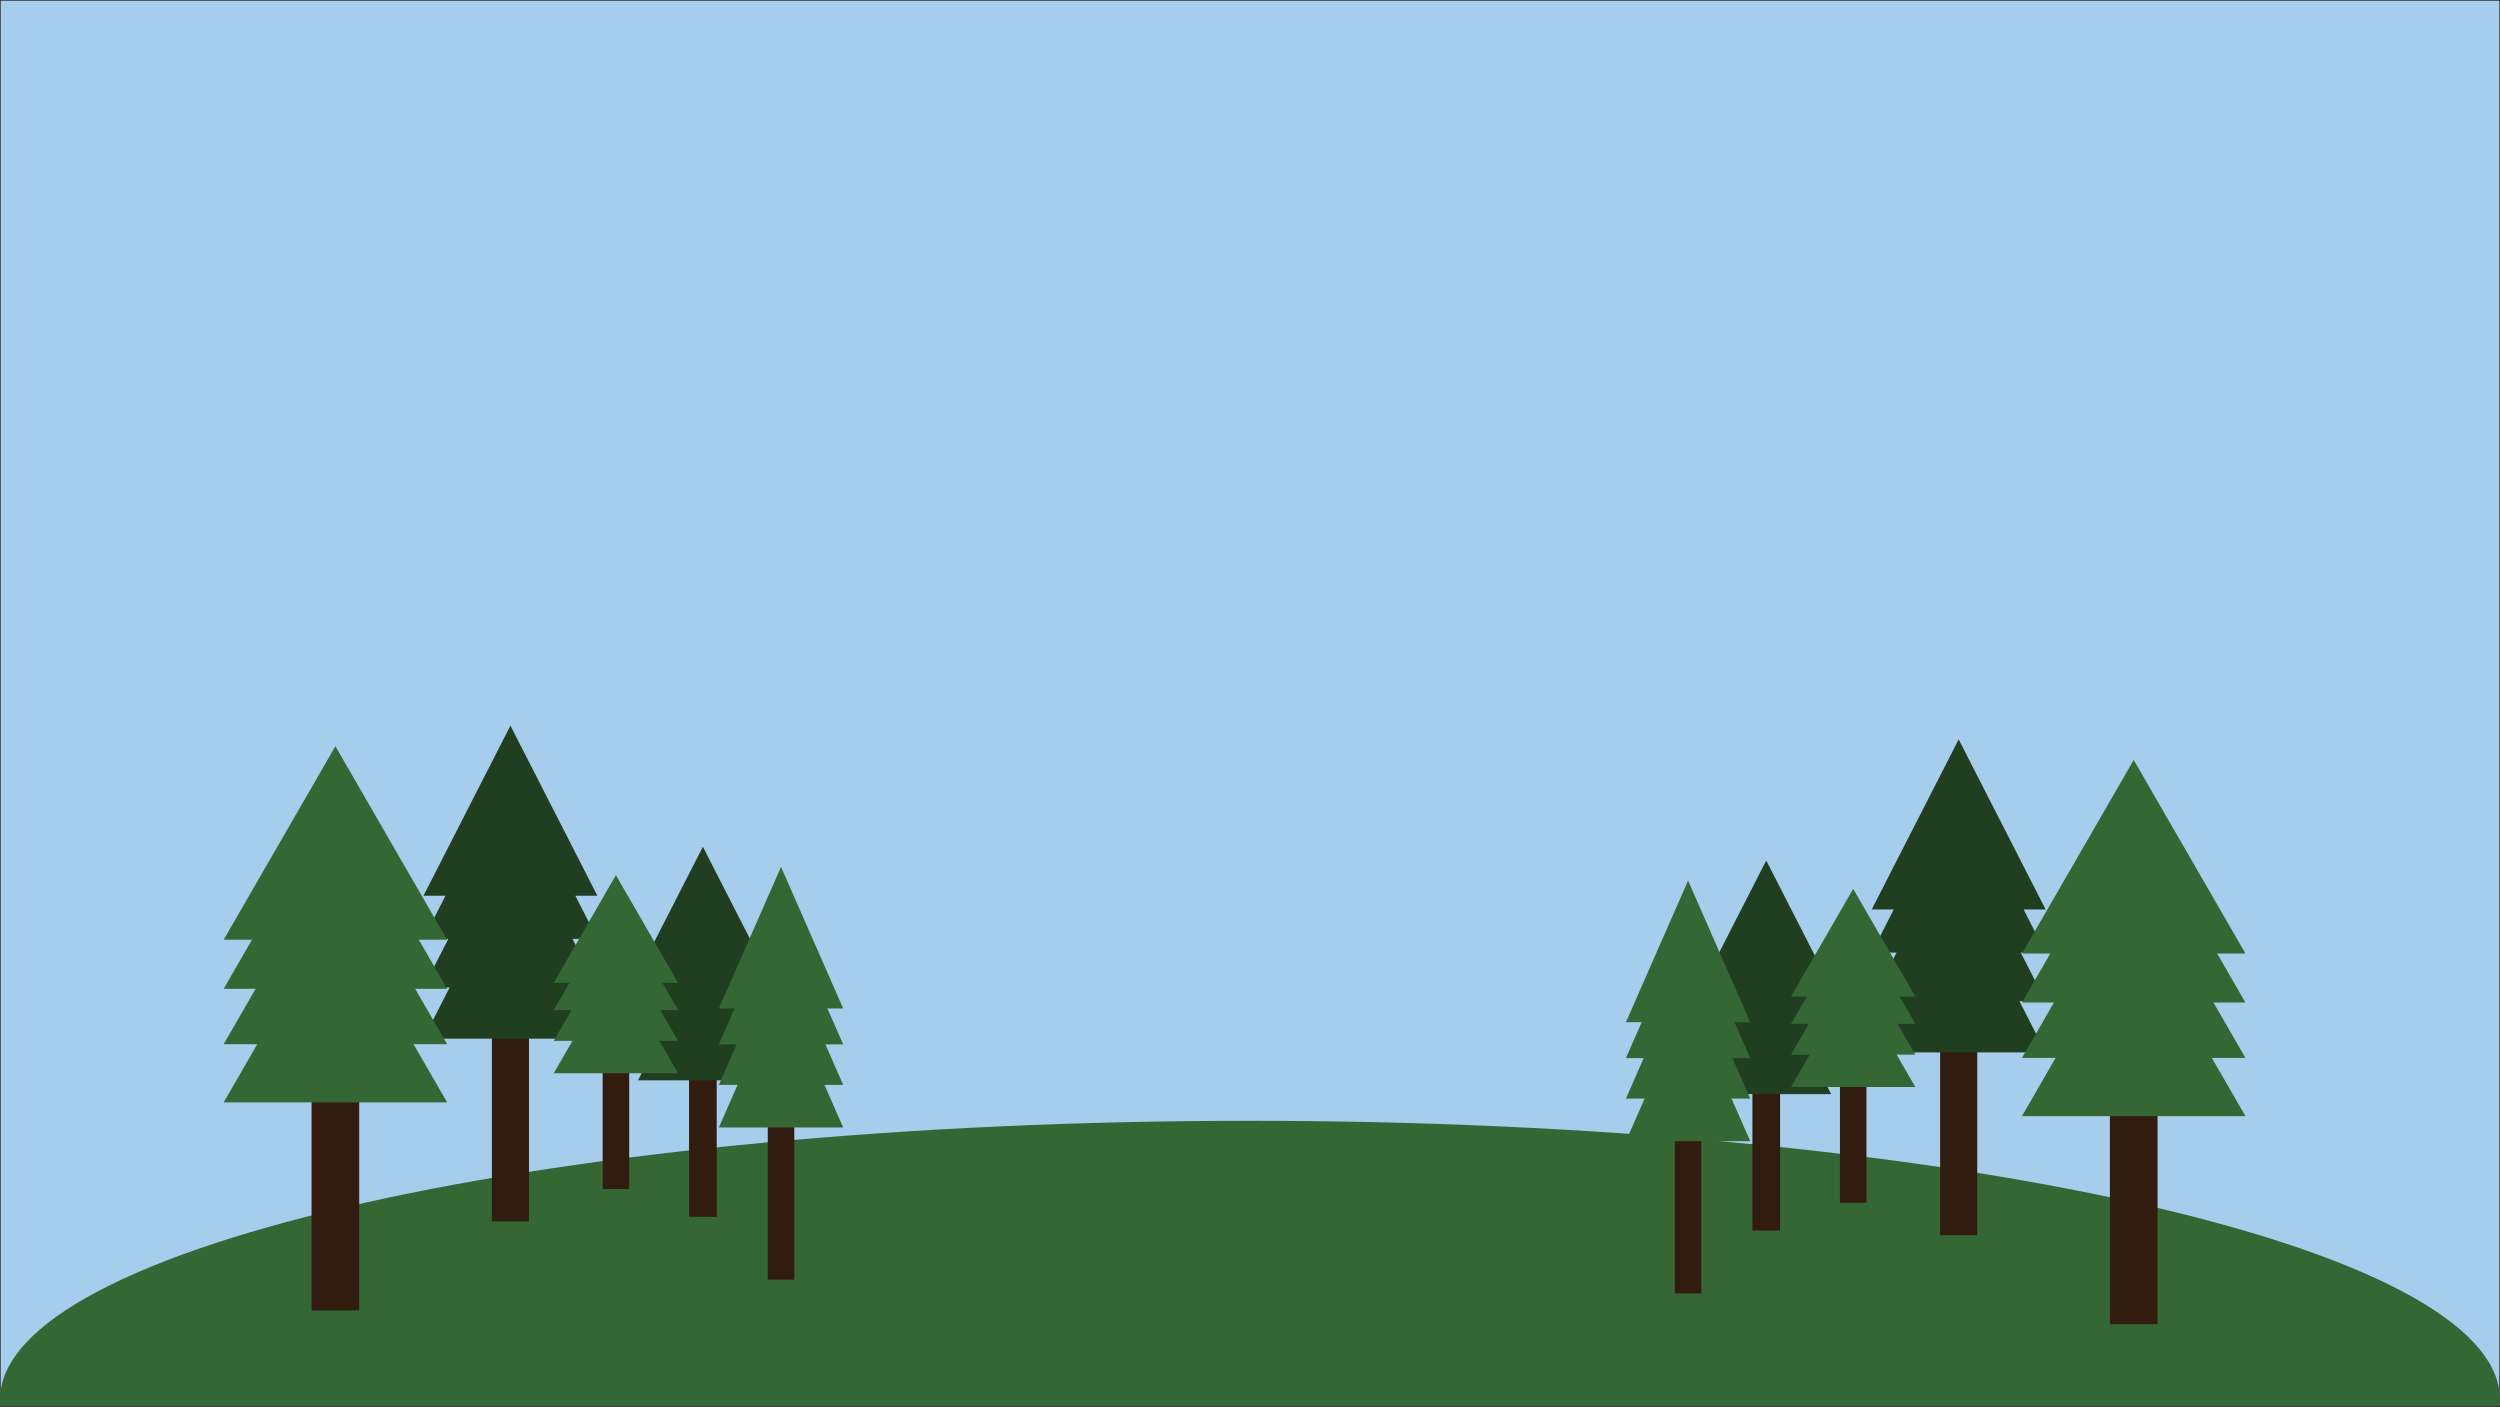
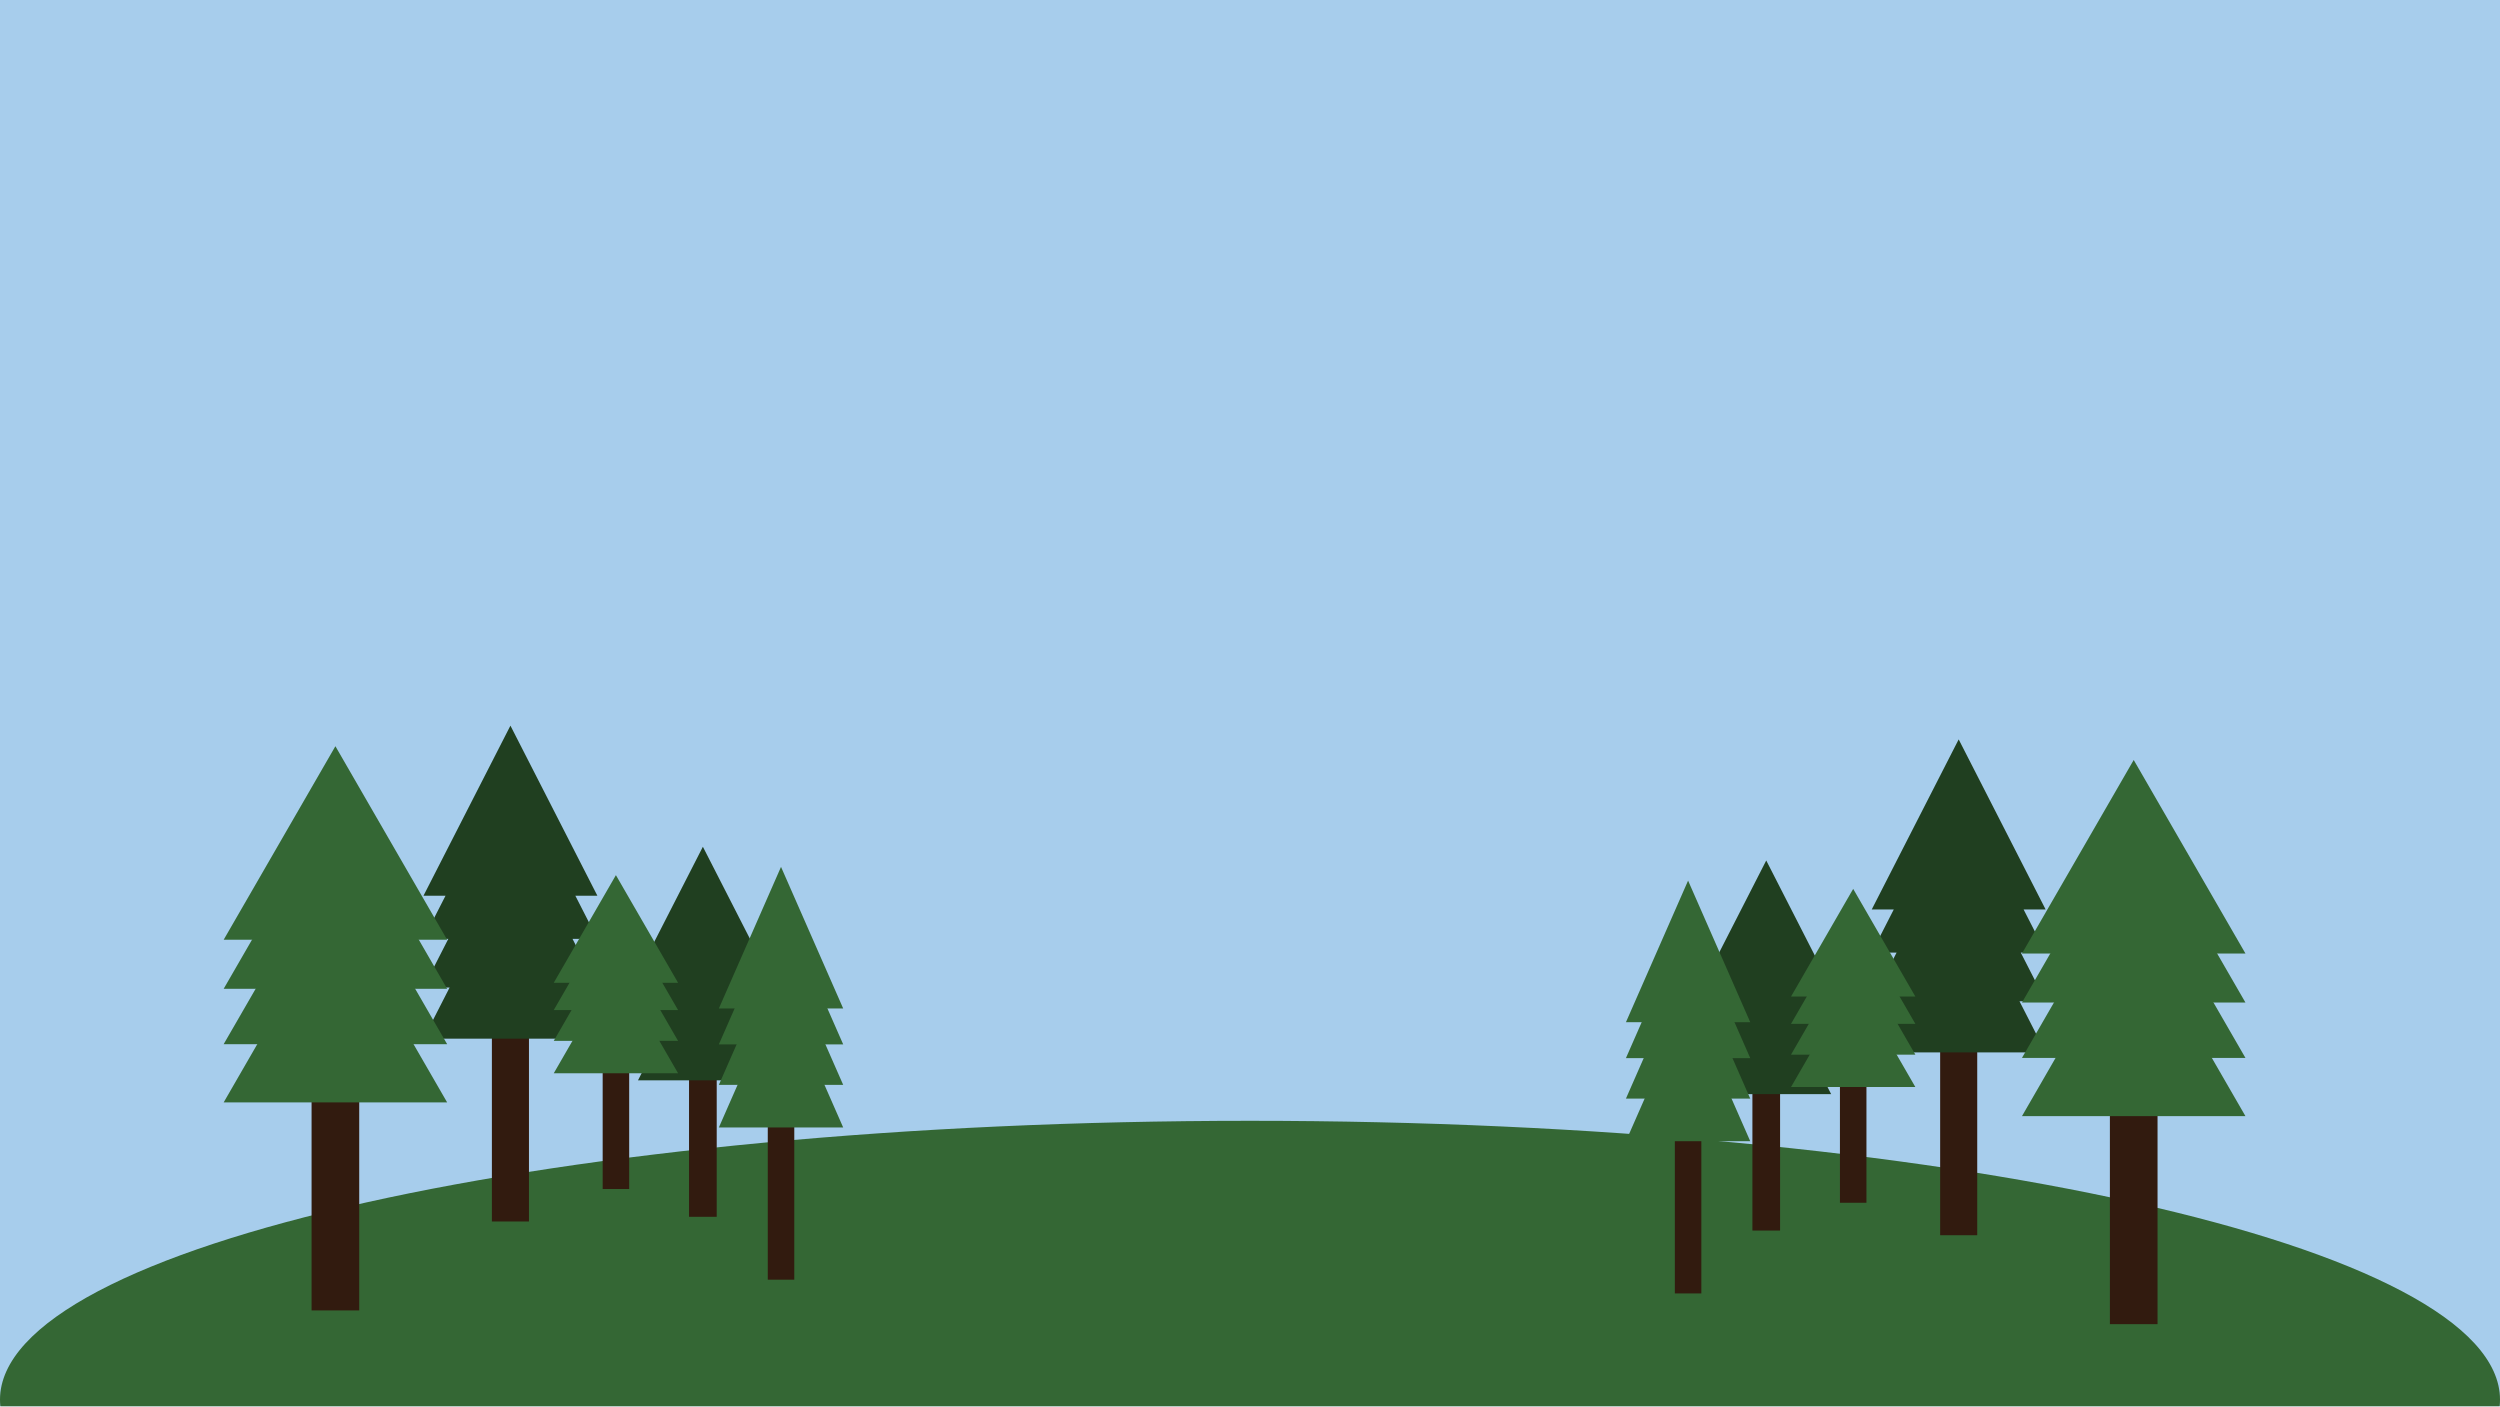
<svg xmlns="http://www.w3.org/2000/svg" id="a" viewBox="0 0 1920 1080">
  <defs>
-     <style>.b{fill:#346734;}.c{fill:#a7cdec;stroke:#231f20;stroke-miterlimit:10;}.d{fill:#203f20;}.e{fill:#321b0f;}</style>
+     <style>.b{fill:#346734;}.c{fill:#a7cdec;}.d{fill:#203f20;}.e{fill:#321b0f;}</style>
  </defs>
  <rect class="c" y="0" width="1920" height="1080" />
  <path class="b" d="M1920,1074.94c0,1.69-.09,3.38-.27,5.06H.27c-.18-1.68-.27-3.37-.27-5.06,0-118.28,429.81-214.16,960-214.16s960,95.88,960,214.16Z" />
  <g>
    <rect class="e" x="377.77" y="758.4" width="28.47" height="179.7" />
    <polygon class="d" points="441.87 687.93 458.79 687.93 392.01 557.29 325.23 687.93 342.15 687.93 325.23 721.03 344.33 721.03 325.23 758.4 345.31 758.4 325.23 797.69 458.79 797.69 438.7 758.4 458.79 758.4 439.68 721.03 458.79 721.03 441.87 687.93" />
  </g>
  <g>
    <rect class="e" x="529.18" y="800.39" width="21.25" height="134.12" />
    <polygon class="d" points="577.02 747.79 589.65 747.79 539.81 650.3 489.97 747.79 502.59 747.79 489.97 772.5 504.22 772.5 489.97 800.39 504.96 800.39 489.97 829.71 589.65 829.71 574.65 800.39 589.65 800.39 575.39 772.5 589.65 772.5 577.02 747.79" />
  </g>
  <g>
    <rect class="e" x="239.29" y="801.93" width="36.59" height="204.48" />
    <polygon class="b" points="257.59 698 171.77 846.64 343.41 846.64 257.59 698" />
    <polygon class="b" points="257.59 653.29 171.77 801.93 343.41 801.93 257.59 653.29" />
    <polygon class="b" points="257.59 610.77 171.77 759.41 343.41 759.41 257.59 610.77" />
    <polygon class="b" points="257.59 573.1 171.77 721.74 343.41 721.74 257.59 573.1" />
  </g>
  <g>
    <rect class="e" x="462.85" y="799.41" width="20.36" height="113.75" />
    <polygon class="b" points="473.02 741.59 425.28 824.28 520.77 824.28 473.02 741.59" />
    <polygon class="b" points="473.02 716.72 425.28 799.41 520.77 799.41 473.02 716.72" />
    <polygon class="b" points="473.02 693.06 425.28 775.75 520.77 775.75 473.02 693.06" />
    <polygon class="b" points="473.02 672.11 425.28 754.8 520.77 754.8 473.02 672.11" />
  </g>
  <g>
    <rect class="e" x="589.65" y="833.19" width="20.36" height="149.61" />
    <polygon class="b" points="599.82 757.15 552.08 865.91 647.57 865.91 599.82 757.15" />
    <polygon class="b" points="599.82 724.43 552.08 833.19 647.57 833.19 599.82 724.43" />
    <polygon class="b" points="599.82 693.32 552.08 802.08 647.57 802.08 599.82 693.32" />
    <polygon class="b" points="599.82 665.76 552.08 774.52 647.57 774.52 599.82 665.76" />
  </g>
  <g>
    <rect class="e" x="1490.03" y="768.96" width="28.47" height="179.7" transform="translate(3008.54 1717.61) rotate(-180)" />
    <polygon class="d" points="1454.41 698.48 1437.49 698.48 1504.27 567.85 1571.05 698.48 1554.13 698.48 1571.05 731.58 1551.94 731.58 1571.05 768.96 1550.96 768.96 1571.05 808.25 1437.49 808.25 1457.57 768.96 1437.49 768.96 1456.59 731.58 1437.49 731.58 1454.41 698.48" />
  </g>
  <g>
    <rect class="e" x="1345.84" y="810.94" width="21.25" height="134.12" transform="translate(2712.94 1756) rotate(-180)" />
    <polygon class="d" points="1319.26 758.35 1306.63 758.35 1356.47 660.85 1406.31 758.35 1393.68 758.35 1406.31 783.05 1392.05 783.05 1406.31 810.94 1391.32 810.94 1406.31 840.27 1306.63 840.27 1321.62 810.94 1306.63 810.94 1320.89 783.05 1306.63 783.05 1319.26 758.35" />
  </g>
  <g>
    <rect class="e" x="1620.39" y="812.49" width="36.59" height="204.48" transform="translate(3277.38 1829.45) rotate(-180)" />
    <polygon class="b" points="1638.69 708.56 1724.51 857.2 1552.87 857.2 1638.69 708.56" />
    <polygon class="b" points="1638.69 663.84 1724.51 812.49 1552.87 812.49 1638.69 663.84" />
    <polygon class="b" points="1638.69 621.32 1724.51 769.96 1552.87 769.96 1638.69 621.32" />
    <polygon class="b" points="1638.69 583.66 1724.51 732.3 1552.87 732.3 1638.69 583.66" />
  </g>
  <g>
    <rect class="e" x="1413.07" y="809.96" width="20.36" height="113.75" transform="translate(2846.5 1733.68) rotate(-180)" />
    <polygon class="b" points="1423.25 752.14 1470.99 834.84 1375.51 834.84 1423.25 752.14" />
    <polygon class="b" points="1423.25 727.27 1470.99 809.96 1375.51 809.96 1423.25 727.27" />
    <polygon class="b" points="1423.25 703.61 1470.99 786.31 1375.51 786.31 1423.25 703.61" />
    <polygon class="b" points="1423.25 682.66 1470.99 765.35 1375.51 765.35 1423.25 682.66" />
  </g>
  <g>
    <rect class="e" x="1286.27" y="843.75" width="20.36" height="149.61" transform="translate(2592.9 1837.11) rotate(-180)" />
    <polygon class="b" points="1296.45 767.7 1344.19 876.46 1248.71 876.46 1296.45 767.7" />
    <polygon class="b" points="1296.45 734.99 1344.19 843.75 1248.71 843.75 1296.45 734.99" />
    <polygon class="b" points="1296.45 703.87 1344.19 812.63 1248.71 812.63 1296.45 703.87" />
    <polygon class="b" points="1296.45 676.31 1344.19 785.07 1248.71 785.07 1296.45 676.31" />
  </g>
</svg>
